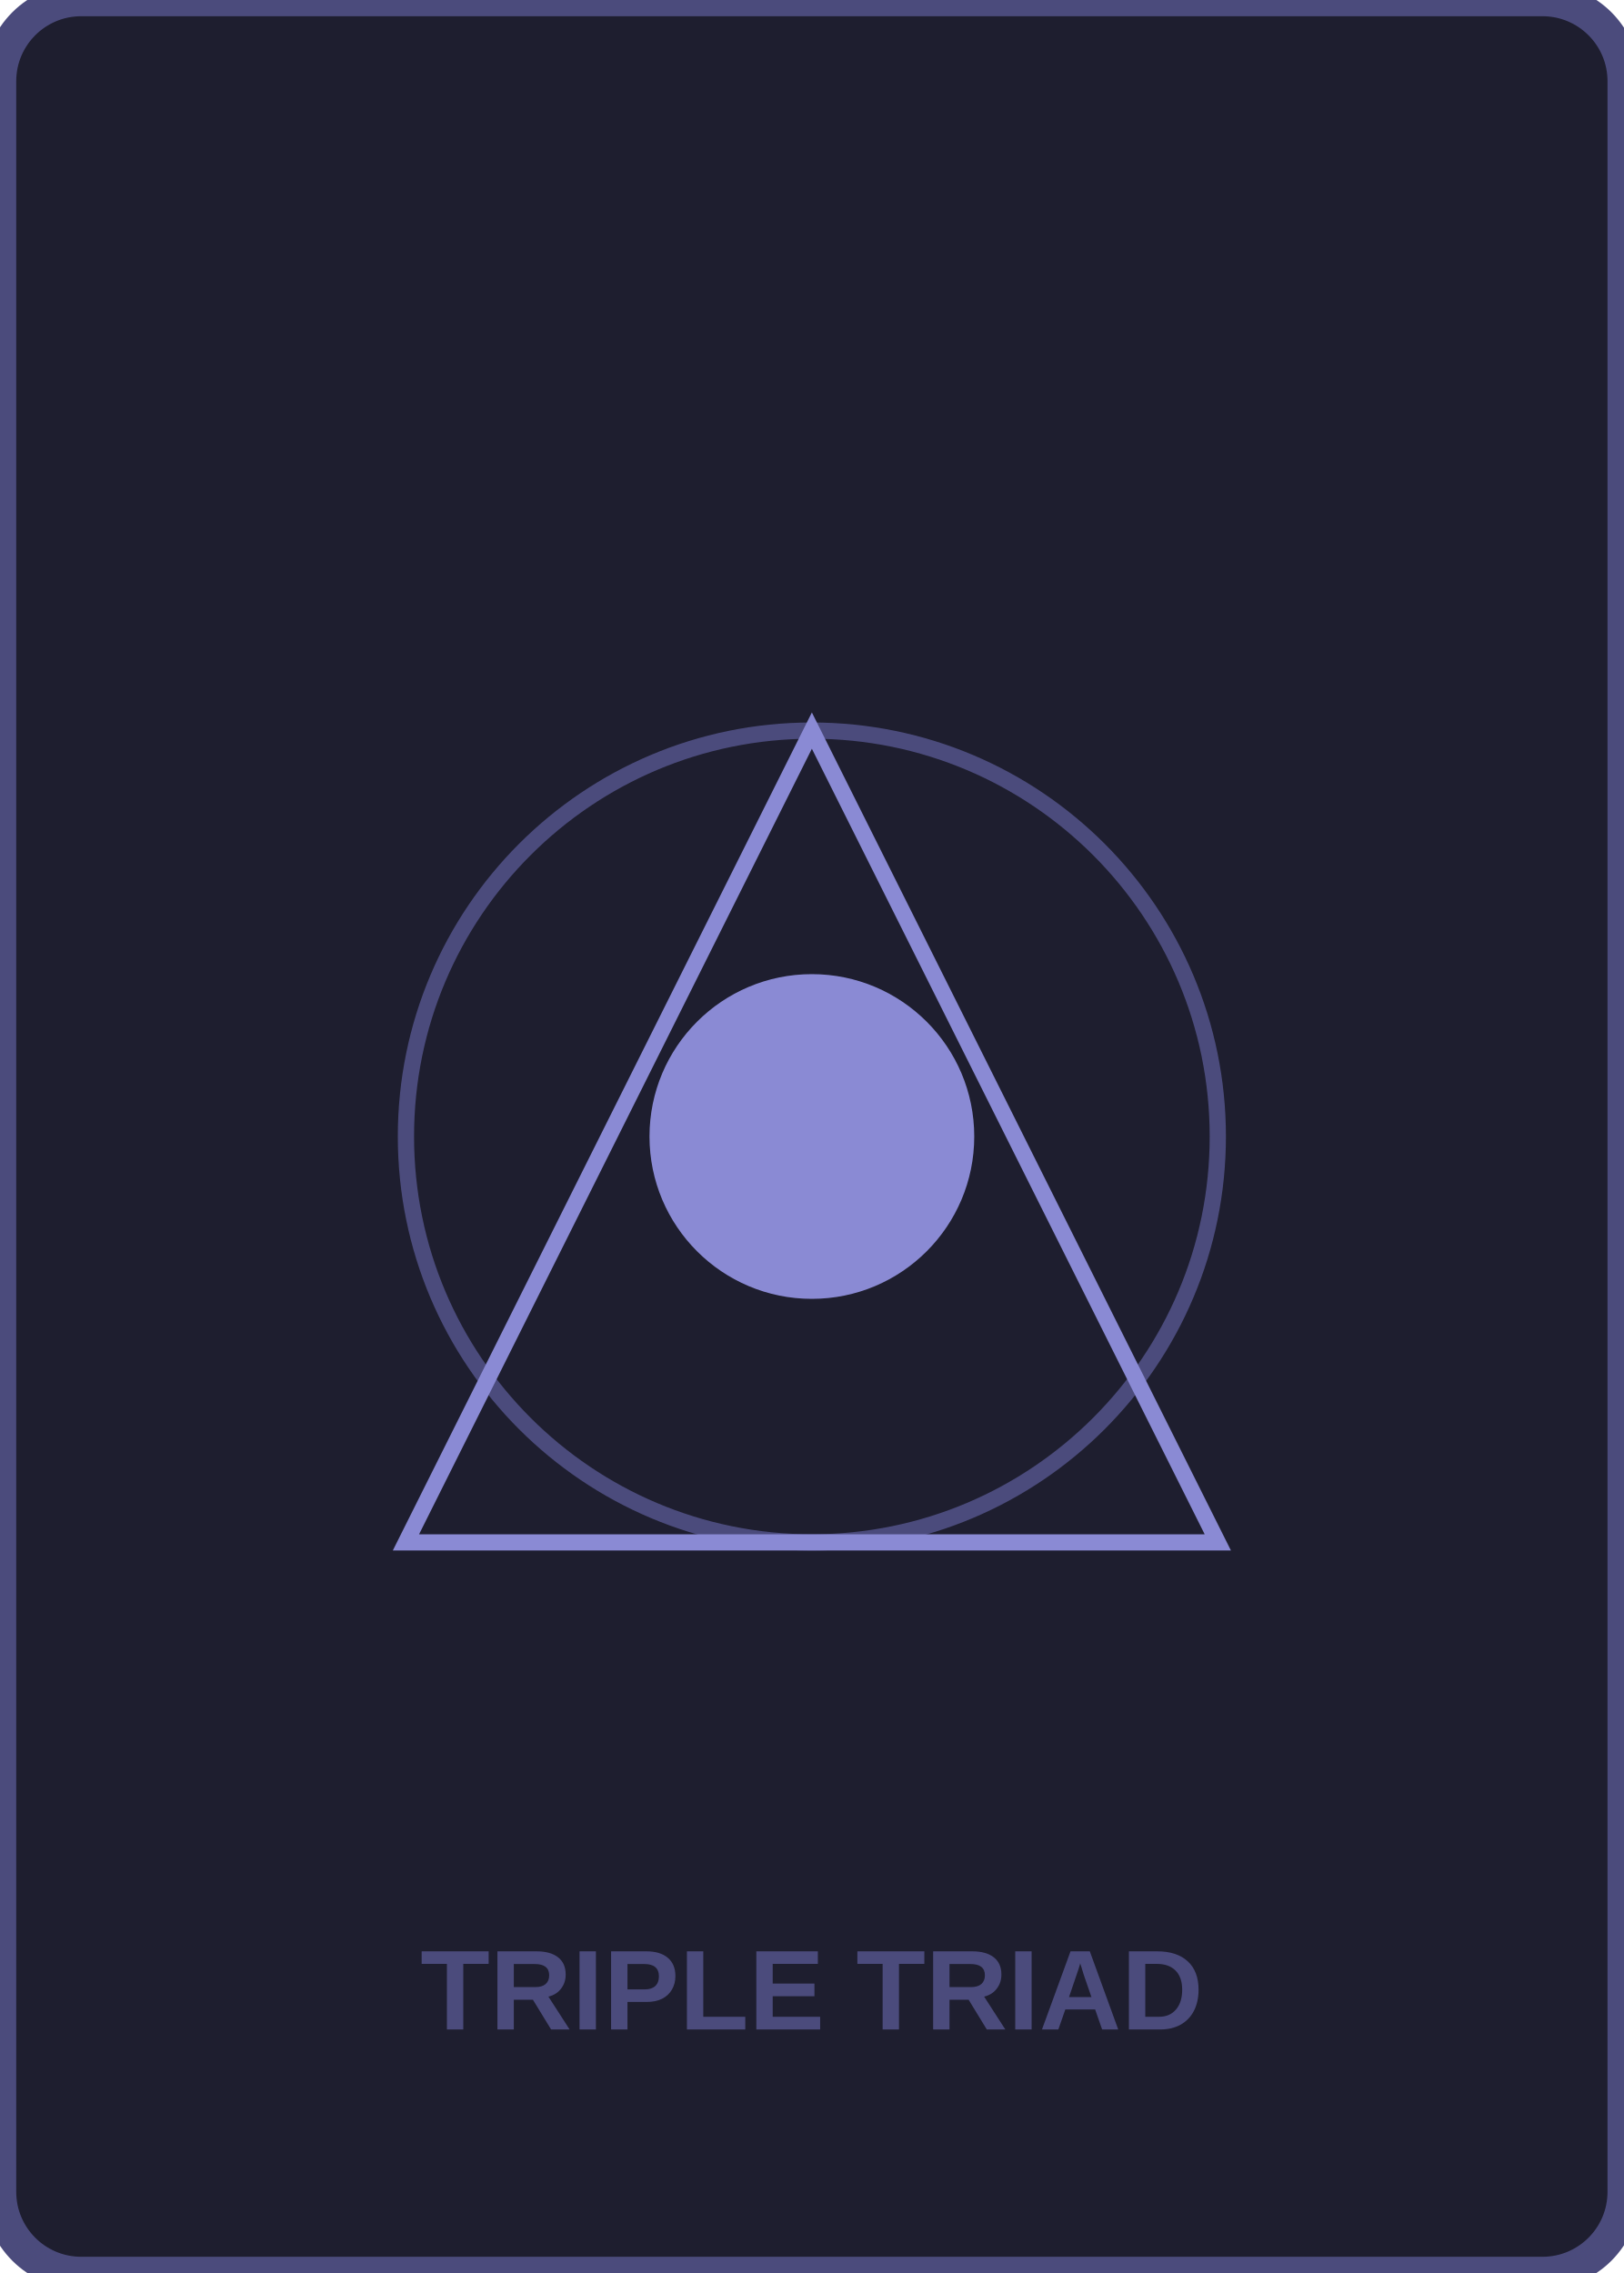
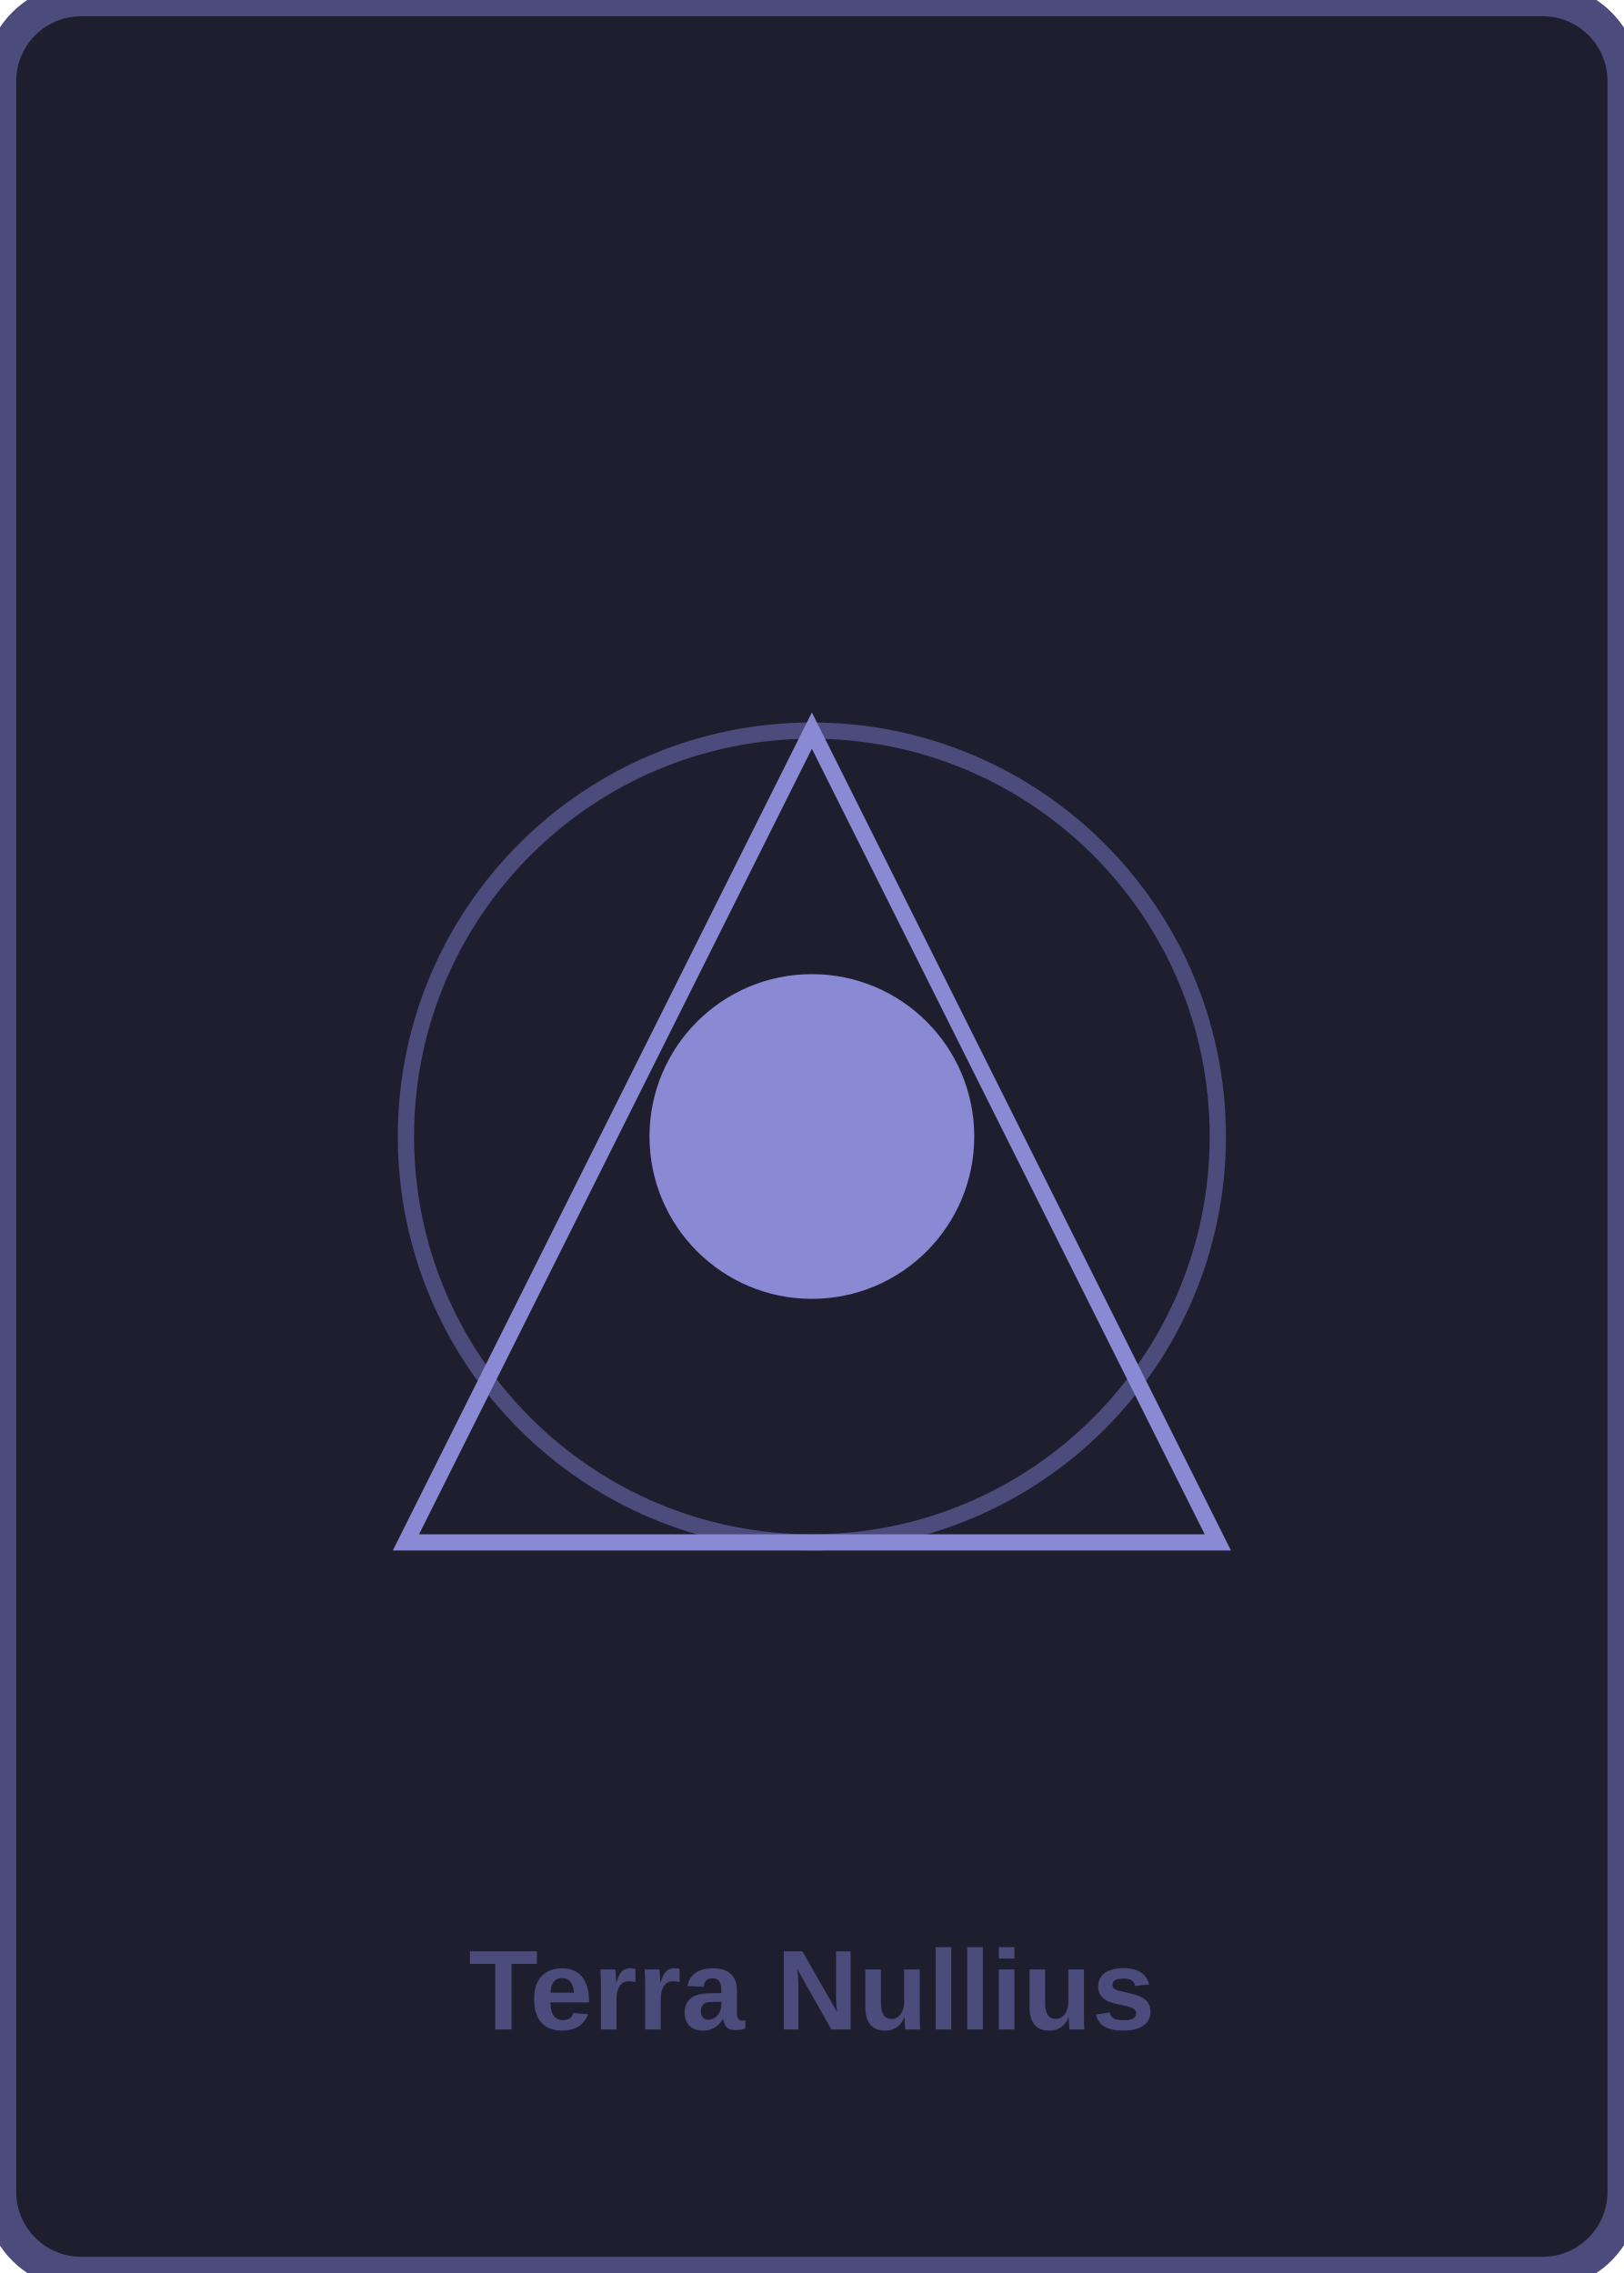
<svg xmlns="http://www.w3.org/2000/svg" viewBox="0 0 200 280">
  <rect width="200" height="280" rx="10" fill="#1e1e2f" stroke="#4b4b7c" stroke-width="4" />
  <circle cx="100" cy="140" r="50" fill="none" stroke="#4b4b7c" stroke-width="2" />
  <path d="M 100 90 L 150 190 L 50 190 Z" fill="none" stroke="#8a8ad4" stroke-width="2" />
  <circle cx="100" cy="140" r="20" fill="#8a8ad4" />
-   <text x="100" y="250" font-family="Arial" font-size="14" fill="#4b4b7c" text-anchor="middle" font-weight="bold">TRIPLE TRIAD</text>
+   <text x="100" y="250" font-family="Arial" font-size="14" fill="#4b4b7c" text-anchor="middle" font-weight="bold">Terra Nullius</text>
</svg>
